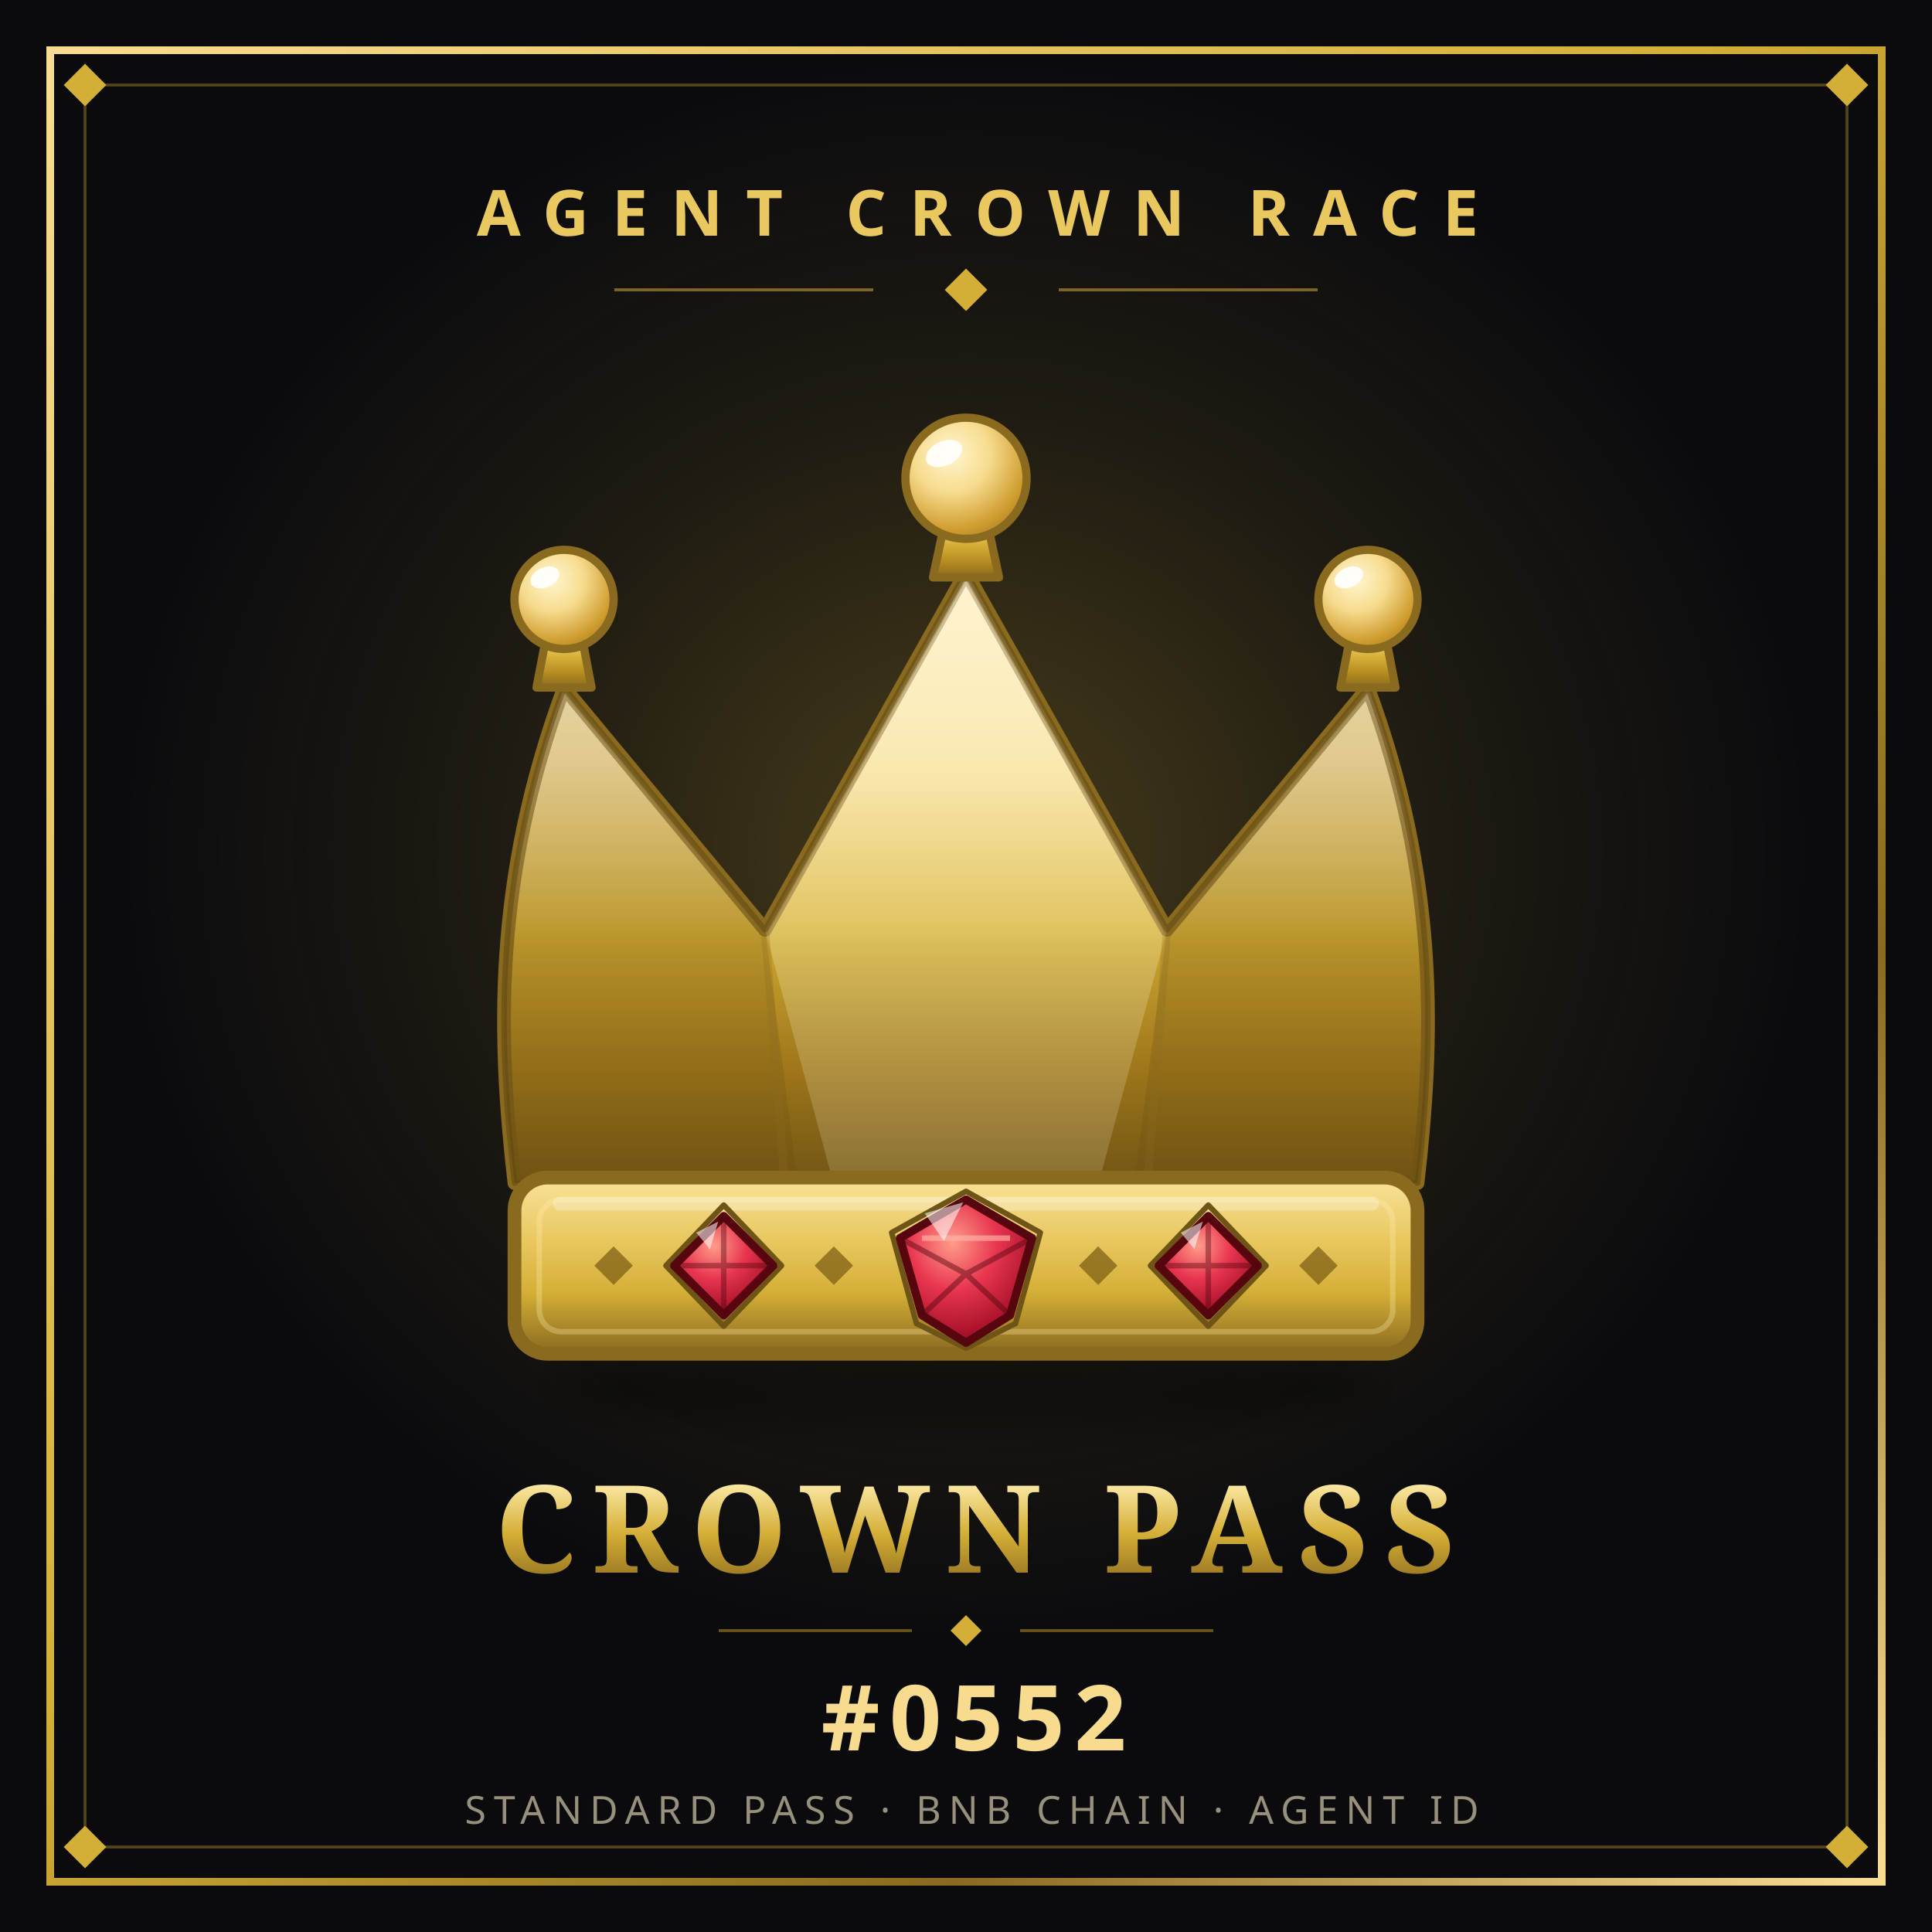
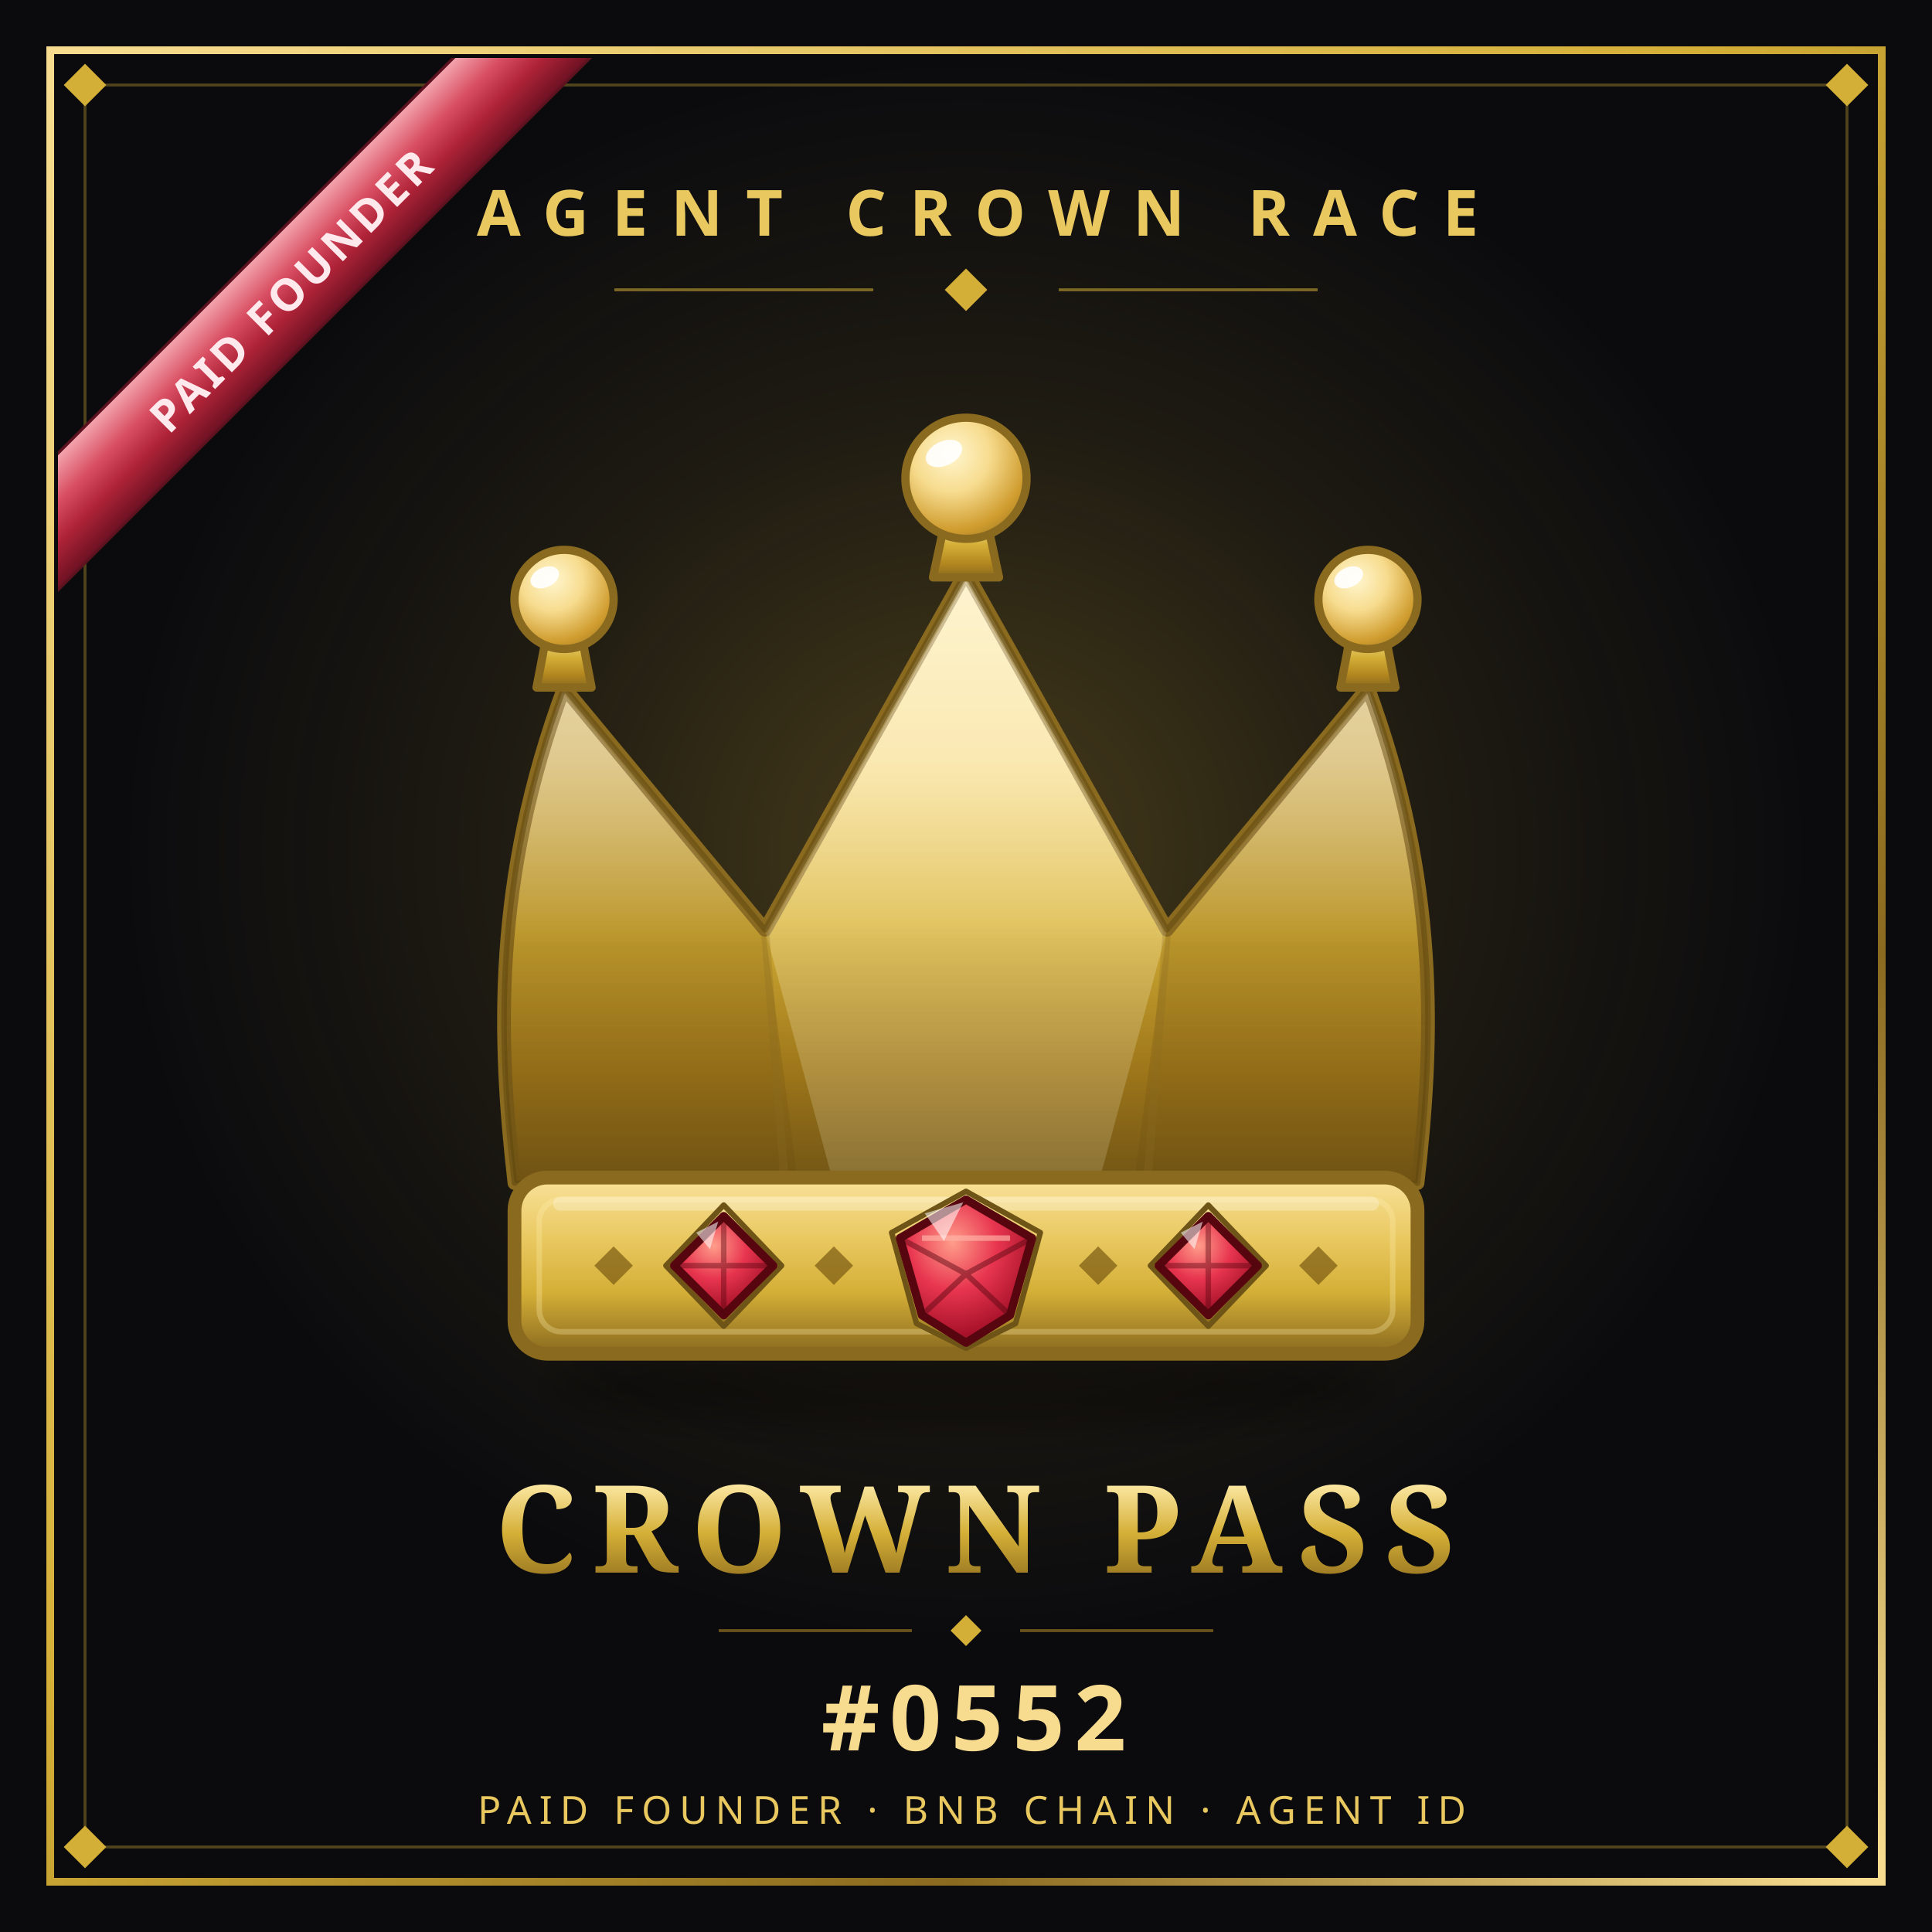
<svg xmlns="http://www.w3.org/2000/svg" viewBox="0 0 1000 1000" role="img" aria-label="Crown Pass #0552">
  <defs>
    <radialGradient id="passGlow" cx=".5" cy=".5" r=".5">
      <stop offset="0" stop-color="#d4af37" stop-opacity=".30" />
      <stop offset=".55" stop-color="#d4af37" stop-opacity=".10" />
      <stop offset="1" stop-color="#d4af37" stop-opacity="0" />
    </radialGradient>
    <linearGradient id="frameGold" x1="0" y1="0" x2="1" y2="1">
      <stop offset="0" stop-color="#f7dc8f" />
      <stop offset=".45" stop-color="#d4af37" />
      <stop offset=".75" stop-color="#8a6a1f" />
      <stop offset="1" stop-color="#f7dc8f" />
    </linearGradient>
    <linearGradient id="titleGold" x1="0" y1="0" x2="0" y2="1">
      <stop offset="0" stop-color="#fbe7a1" />
      <stop offset=".55" stop-color="#d4af37" />
      <stop offset="1" stop-color="#a07d24" />
    </linearGradient>
    <clipPath id="cardClip">
      <rect x="30" y="30" width="940" height="940" />
    </clipPath>
  </defs>
  <defs>
+     <linearGradient id="founderBand" x1="0" y1="0" x2="0" y2="1">
+       <stop offset="0" stop-color="#f3a7b0" />
+       <stop offset=".35" stop-color="#d94f63" />
+       <stop offset=".65" stop-color="#b02338" />
+       <stop offset="1" stop-color="#6d1122" />
+     </linearGradient>
    <linearGradient id="goldBody" x1="0" y1="0" x2="0" y2="1">
      <stop offset="0" stop-color="#fbe7a1" />
      <stop offset=".3" stop-color="#f7dc8f" />
      <stop offset=".58" stop-color="#d4af37" />
      <stop offset=".82" stop-color="#b3871f" />
      <stop offset="1" stop-color="#8a6a1f" />
    </linearGradient>
    <linearGradient id="goldBand" x1="0" y1="0" x2="0" y2="1">
      <stop offset="0" stop-color="#f9e29a" />
      <stop offset=".35" stop-color="#e9c860" />
      <stop offset=".65" stop-color="#d4af37" />
      <stop offset="1" stop-color="#8a6a1f" />
    </linearGradient>
    <radialGradient id="orbGrad" cx=".38" cy=".3" r=".9">
      <stop offset="0" stop-color="#fff6cf" />
      <stop offset=".35" stop-color="#f7dc8f" />
      <stop offset=".7" stop-color="#cf9c2e" />
      <stop offset="1" stop-color="#8a6a1f" />
    </radialGradient>
    <radialGradient id="rubyGrad" cx=".4" cy=".3" r=".95">
      <stop offset="0" stop-color="#ff9d8a" />
      <stop offset=".35" stop-color="#e8354f" />
      <stop offset=".68" stop-color="#a8122a" />
      <stop offset="1" stop-color="#5f0815" />
    </radialGradient>
    <linearGradient id="sheenGrad" x1="0" y1="0" x2="0" y2="1">
      <stop offset="0" stop-color="#ffffff" stop-opacity=".5" />
      <stop offset="1" stop-color="#ffffff" stop-opacity="0" />
    </linearGradient>
    <linearGradient id="shadeGrad" x1="0" y1="0" x2="0" y2="1">
      <stop offset="0" stop-color="#463004" stop-opacity="0" />
      <stop offset="1" stop-color="#463004" stop-opacity=".38" />
    </linearGradient>
    <filter id="blur6" x="-40%" y="-40%" width="180%" height="180%">
      <feGaussianBlur stdDeviation="6" />
    </filter>
    <clipPath id="bodyClip">
      <path d="M92 332 C86 280 84 222 110 152 L183 240 L256 110 L329 240 L402 152 C428 222 426 280 420 332 Z" />
    </clipPath>
  </defs>
  <rect width="1000" height="1000" fill="#0b0b0e" />
  <ellipse cx="500" cy="440" rx="440" ry="410" fill="url(#passGlow)" />
  <rect x="26" y="26" width="948" height="948" fill="none" stroke="url(#frameGold)" stroke-width="4" />
  <rect x="44" y="44" width="912" height="912" fill="none" stroke="#d4af37" stroke-width="1.5" opacity=".35" />
  <path d="M44 33 L55 44 L44 55 L33 44 Z" fill="#d4af37" />
  <path d="M956 33 L967 44 L956 55 L945 44 Z" fill="#d4af37" />
  <path d="M44 945 L55 956 L44 967 L33 956 Z" fill="#d4af37" />
  <path d="M956 945 L967 956 L956 967 L945 956 Z" fill="#d4af37" />
  <text x="506" y="122" text-anchor="middle" font-family="'Noto Sans', Arial, sans-serif" font-size="33" font-weight="600" letter-spacing="12" fill="#e9c860">AGENT CROWN RACE</text>
  <g stroke="#d4af37" opacity=".55">
    <path d="M318 150 H452 M548 150 H682" stroke-width="1.5" />
  </g>
  <path d="M500 139 L511 150 L500 161 L489 150 Z" fill="#d4af37" />
  <svg x="215" y="182" width="570" height="570" viewBox="56 30 400 400">
    <g id="crown">
      <ellipse cx="256" cy="406" rx="152" ry="15" fill="#000000" opacity=".30" filter="url(#blur6)" />
      <path d="M92 332 C86 280 84 222 110 152 L183 240 L256 110 L329 240 L402 152 C428 222 426 280 420 332 Z" fill="url(#goldBody)" stroke="#8a6a1f" stroke-width="5" stroke-linejoin="round" />
      <g clip-path="url(#bodyClip)">
        <polygon points="60,340 110,140 183,240 196,340" fill="#7a5a12" opacity=".26" />
        <polygon points="452,340 402,140 329,240 316,340" fill="#7a5a12" opacity=".26" />
        <polygon points="183,240 256,110 329,240 302,340 210,340" fill="#fff3bc" opacity=".30" />
        <rect x="60" y="96" width="392" height="150" fill="url(#sheenGrad)" />
        <rect x="60" y="238" width="392" height="102" fill="url(#shadeGrad)" />
      </g>
      <g stroke="#8a6a1f" stroke-width="3" opacity=".45" fill="none">
        <path d="M110 152 L183 240 L256 110 L329 240 L402 152" />
        <path d="M183 240 L190 330 M329 240 L322 330" opacity=".6" />
      </g>
      <path d="M92 332 C86 280 84 222 110 152 L183 240 L256 110 L329 240 L402 152 C428 222 426 280 420 332 Z" fill="none" stroke="#5f470e" stroke-width="2" stroke-linejoin="round" opacity=".55" />
      <path d="M100 152 L120 152 L115 126 L105 126 Z" fill="url(#goldBody)" stroke="#8a6a1f" stroke-width="3" stroke-linejoin="round" />
      <path d="M244 112 L268 112 L262 84 L250 84 Z" fill="url(#goldBody)" stroke="#8a6a1f" stroke-width="3" stroke-linejoin="round" />
      <path d="M392 152 L412 152 L407 126 L397 126 Z" fill="url(#goldBody)" stroke="#8a6a1f" stroke-width="3" stroke-linejoin="round" />
      <g stroke="#8a6a1f" stroke-width="3">
        <circle cx="110" cy="120" r="18" fill="url(#orbGrad)" />
        <circle cx="256" cy="76" r="22" fill="url(#orbGrad)" />
        <circle cx="402" cy="120" r="18" fill="url(#orbGrad)" />
      </g>
      <g fill="#ffffff">
        <ellipse cx="103" cy="112" rx="5.5" ry="3.6" opacity=".9" transform="rotate(-25 103 112)" />
        <ellipse cx="248" cy="67" rx="7" ry="4.4" opacity=".9" transform="rotate(-25 248 67)" />
        <ellipse cx="395" cy="112" rx="5.5" ry="3.6" opacity=".9" transform="rotate(-25 395 112)" />
      </g>
      <rect x="92" y="330" width="328" height="64" rx="12" fill="url(#goldBand)" stroke="#8a6a1f" stroke-width="5" />
      <rect x="101" y="338" width="310" height="48" rx="8" fill="none" stroke="#ffeeb0" stroke-width="2" opacity=".30" />
      <rect x="106" y="337" width="300" height="5" rx="2.5" fill="#ffffff" opacity=".26" />
      <g fill="#7a5a12" opacity=".7">
        <path d="M128 355 L135 362 L128 369 L121 362 Z" />
        <path d="M208 355 L215 362 L208 369 L201 362 Z" />
        <path d="M304 355 L311 362 L304 369 L297 362 Z" />
        <path d="M384 355 L391 362 L384 369 L377 362 Z" />
      </g>
      <g fill="url(#goldBand)" stroke="#6e5416" stroke-width="2" stroke-linejoin="round">
        <polygon points="256,335 283,350 274,383 256,392 238,383 229,350" />
        <polygon points="168,340 189,362 168,384 147,362" />
        <polygon points="344,340 365,362 344,384 323,362" />
      </g>
      <polygon points="256,338 280,352 272,380 256,390 240,380 232,352" fill="url(#rubyGrad)" stroke="#57060f" stroke-width="3" stroke-linejoin="round" />
      <g stroke="#ffb3a7" stroke-width="2" opacity=".65" fill="none">
        <path d="M240 352 L272 352" />
      </g>
      <g stroke="#50040d" stroke-width="2" opacity=".45" fill="none">
        <path d="M232 352 L256 365 L280 352 M240 380 L256 365 L272 380" />
      </g>
      <polygon points="241,343 255,339 248,353" fill="#ffffff" opacity=".55" />
      <g stroke="#57060f" stroke-width="3" stroke-linejoin="round">
        <polygon points="168,344 186,362 168,380 150,362" fill="url(#rubyGrad)" />
        <polygon points="344,344 362,362 344,380 326,362" fill="url(#rubyGrad)" />
      </g>
      <g stroke="#50040d" stroke-width="2" opacity=".4" fill="none">
        <path d="M150 362 L186 362 M168 344 L168 380" />
        <path d="M326 362 L362 362 M344 344 L344 380" />
      </g>
      <g fill="#ffffff" opacity=".55">
        <polygon points="158,350 166,346 163,356" />
        <polygon points="334,350 342,346 339,356" />
      </g>
    </g>
  </svg>
  <text x="505" y="814" text-anchor="middle" font-family="Georgia, 'Noto Serif', serif" font-size="63" font-weight="700" letter-spacing="8" fill="url(#titleGold)">CROWN PASS</text>
  <g stroke="#8a6a1f" opacity=".75">
    <path d="M372 844 H472 M528 844 H628" stroke-width="1.5" />
  </g>
  <path d="M500 836 L508 844 L500 852 L492 844 Z" fill="#d4af37" />
  <text x="504" y="906" text-anchor="middle" font-family="'Noto Sans', Arial, sans-serif" font-size="47" font-weight="600" letter-spacing="5" fill="#f7dc8f">#0552</text>
-   <text x="503" y="944" text-anchor="middle" font-family="'Noto Sans', Arial, sans-serif" font-size="20" letter-spacing="4" fill="#97907c">STANDARD PASS · BNB CHAIN · AGENT ID</text>
+   <text x="503" y="944" text-anchor="middle" font-family="'Noto Sans', Arial, sans-serif" font-size="20" letter-spacing="4" fill="#e9c860">PAID FOUNDER · BNB CHAIN · AGENT ID</text>
+   <g clip-path="url(#cardClip)">
+     <g transform="rotate(-45 150 150)">
+       <rect x="-90" y="125" width="480" height="50" fill="url(#founderBand)" stroke="#5e1220" stroke-width="1.5" />
+       <text x="150" y="159" text-anchor="middle" font-family="'Noto Sans', Arial, sans-serif" font-size="23" font-weight="700" letter-spacing="2" fill="#ffe9ec">PAID FOUNDER</text>
+     </g>
+   </g>
</svg>
